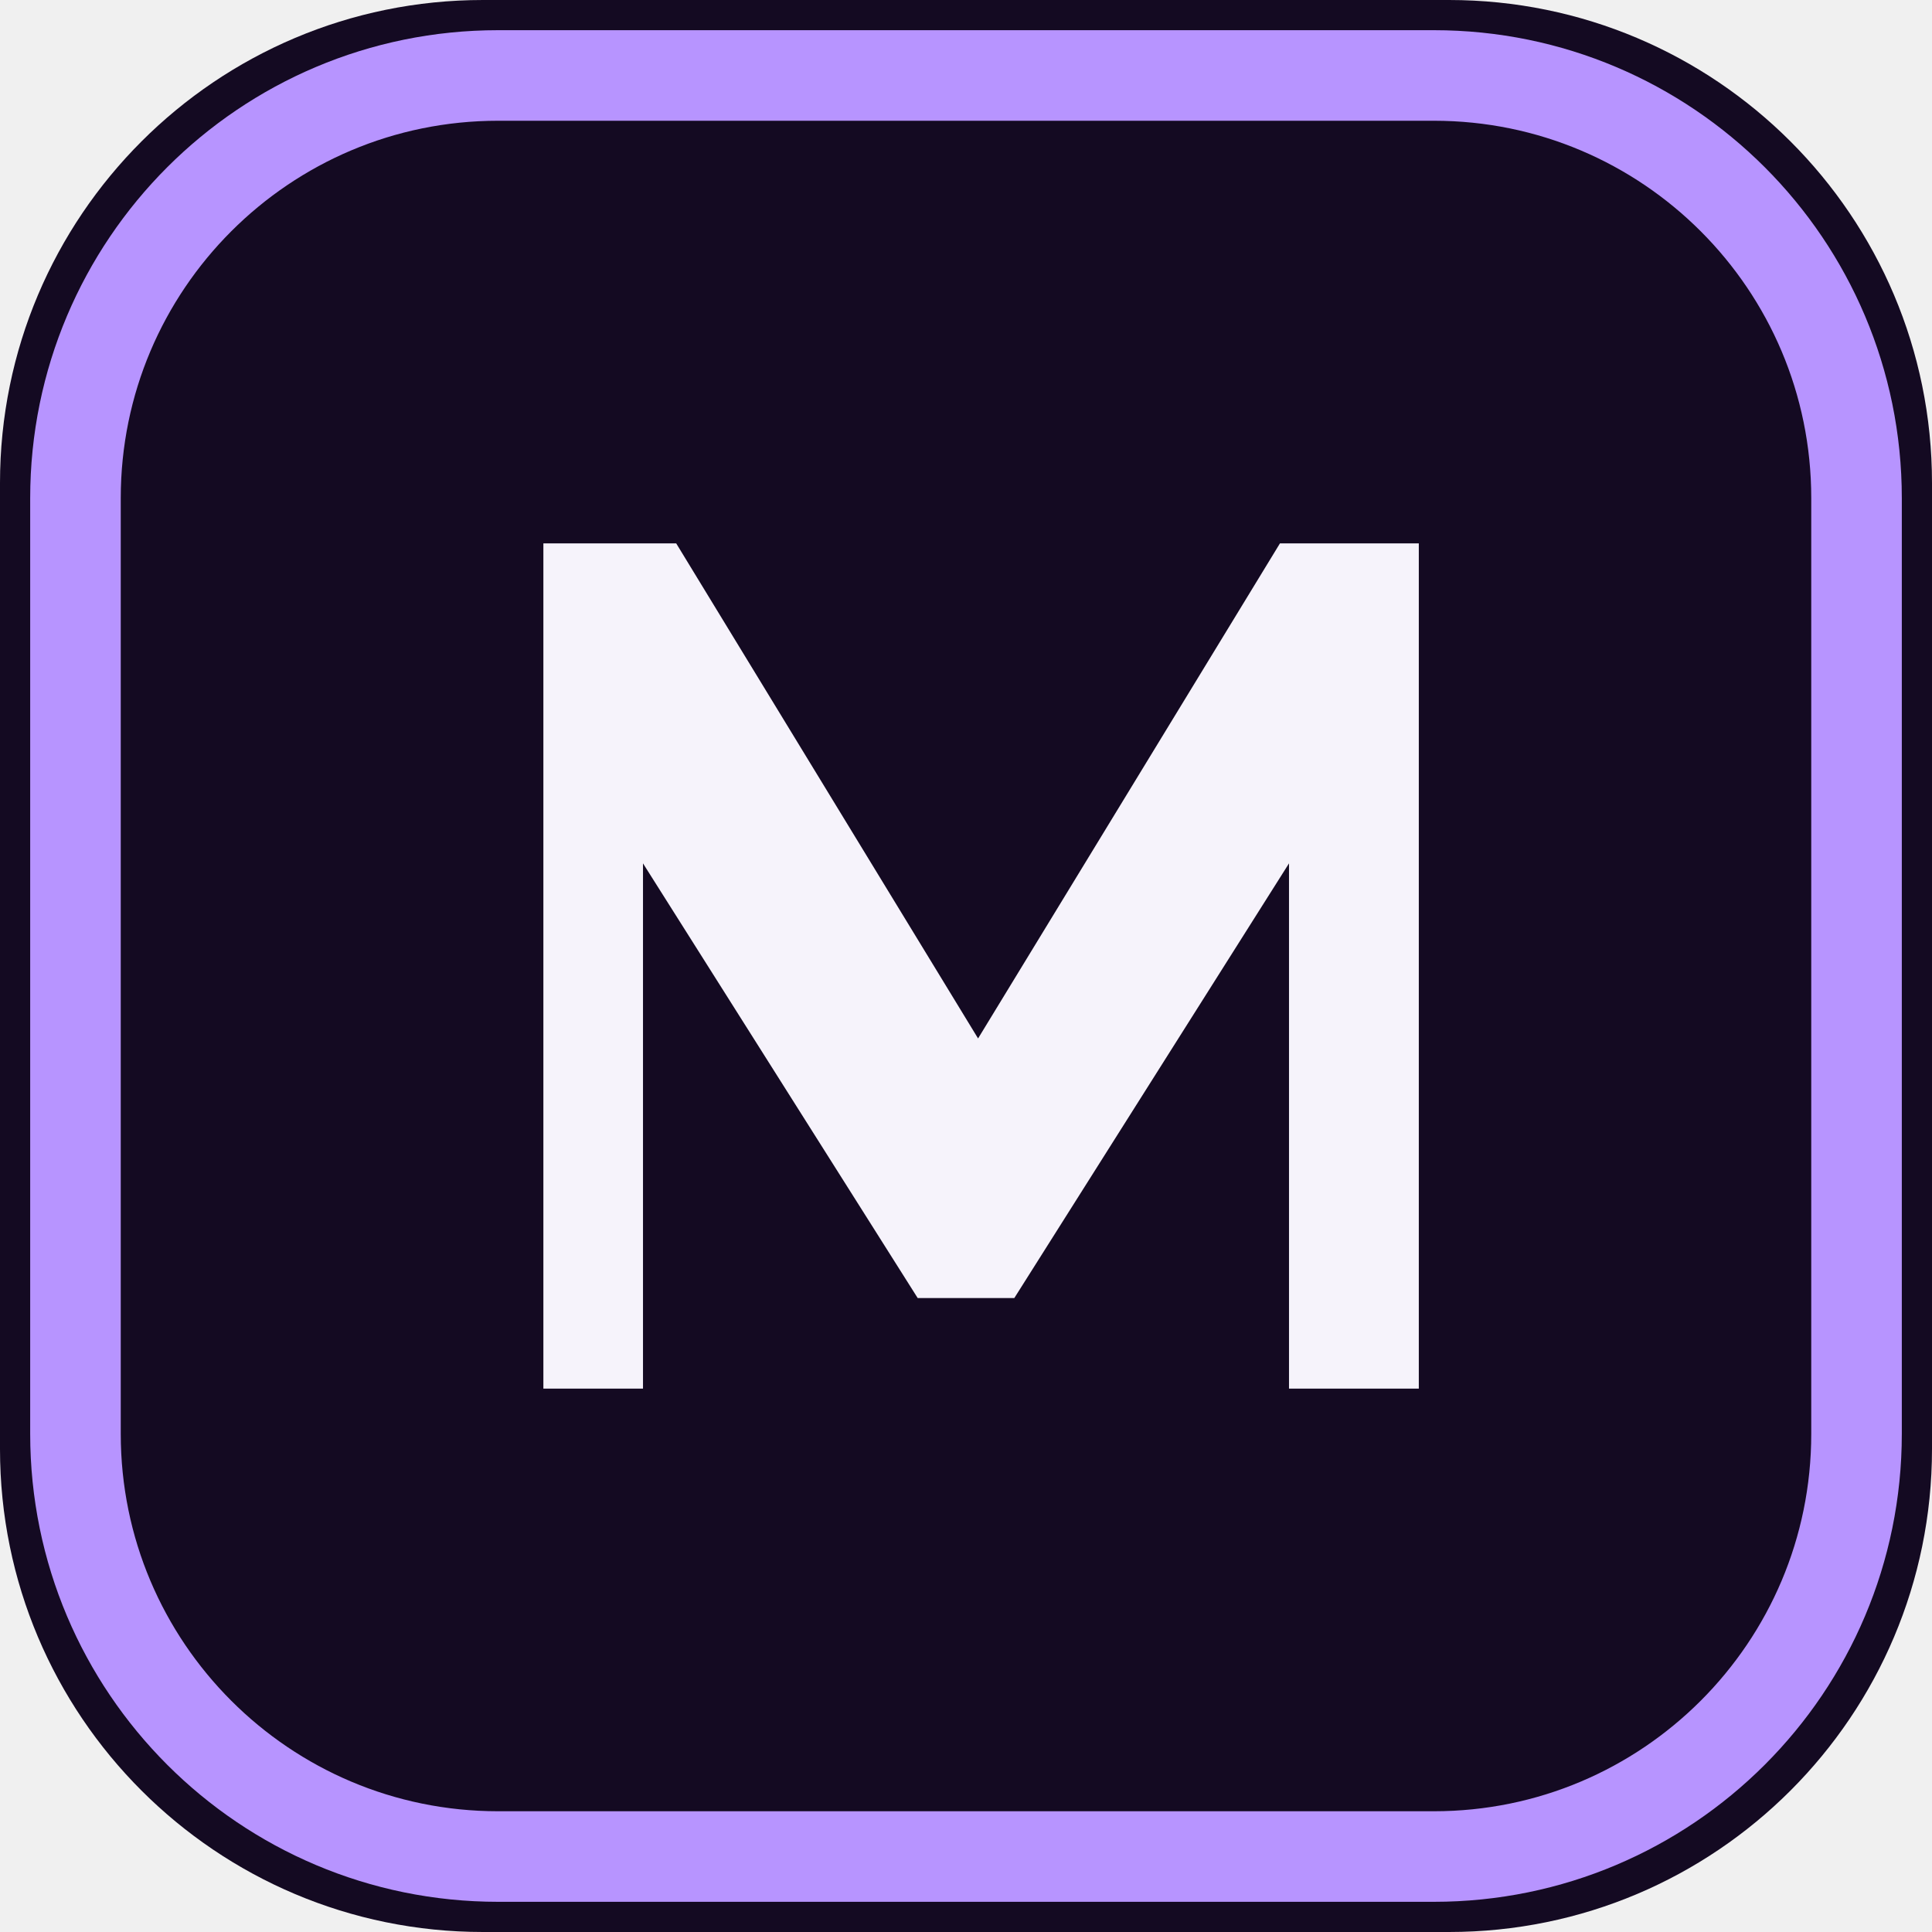
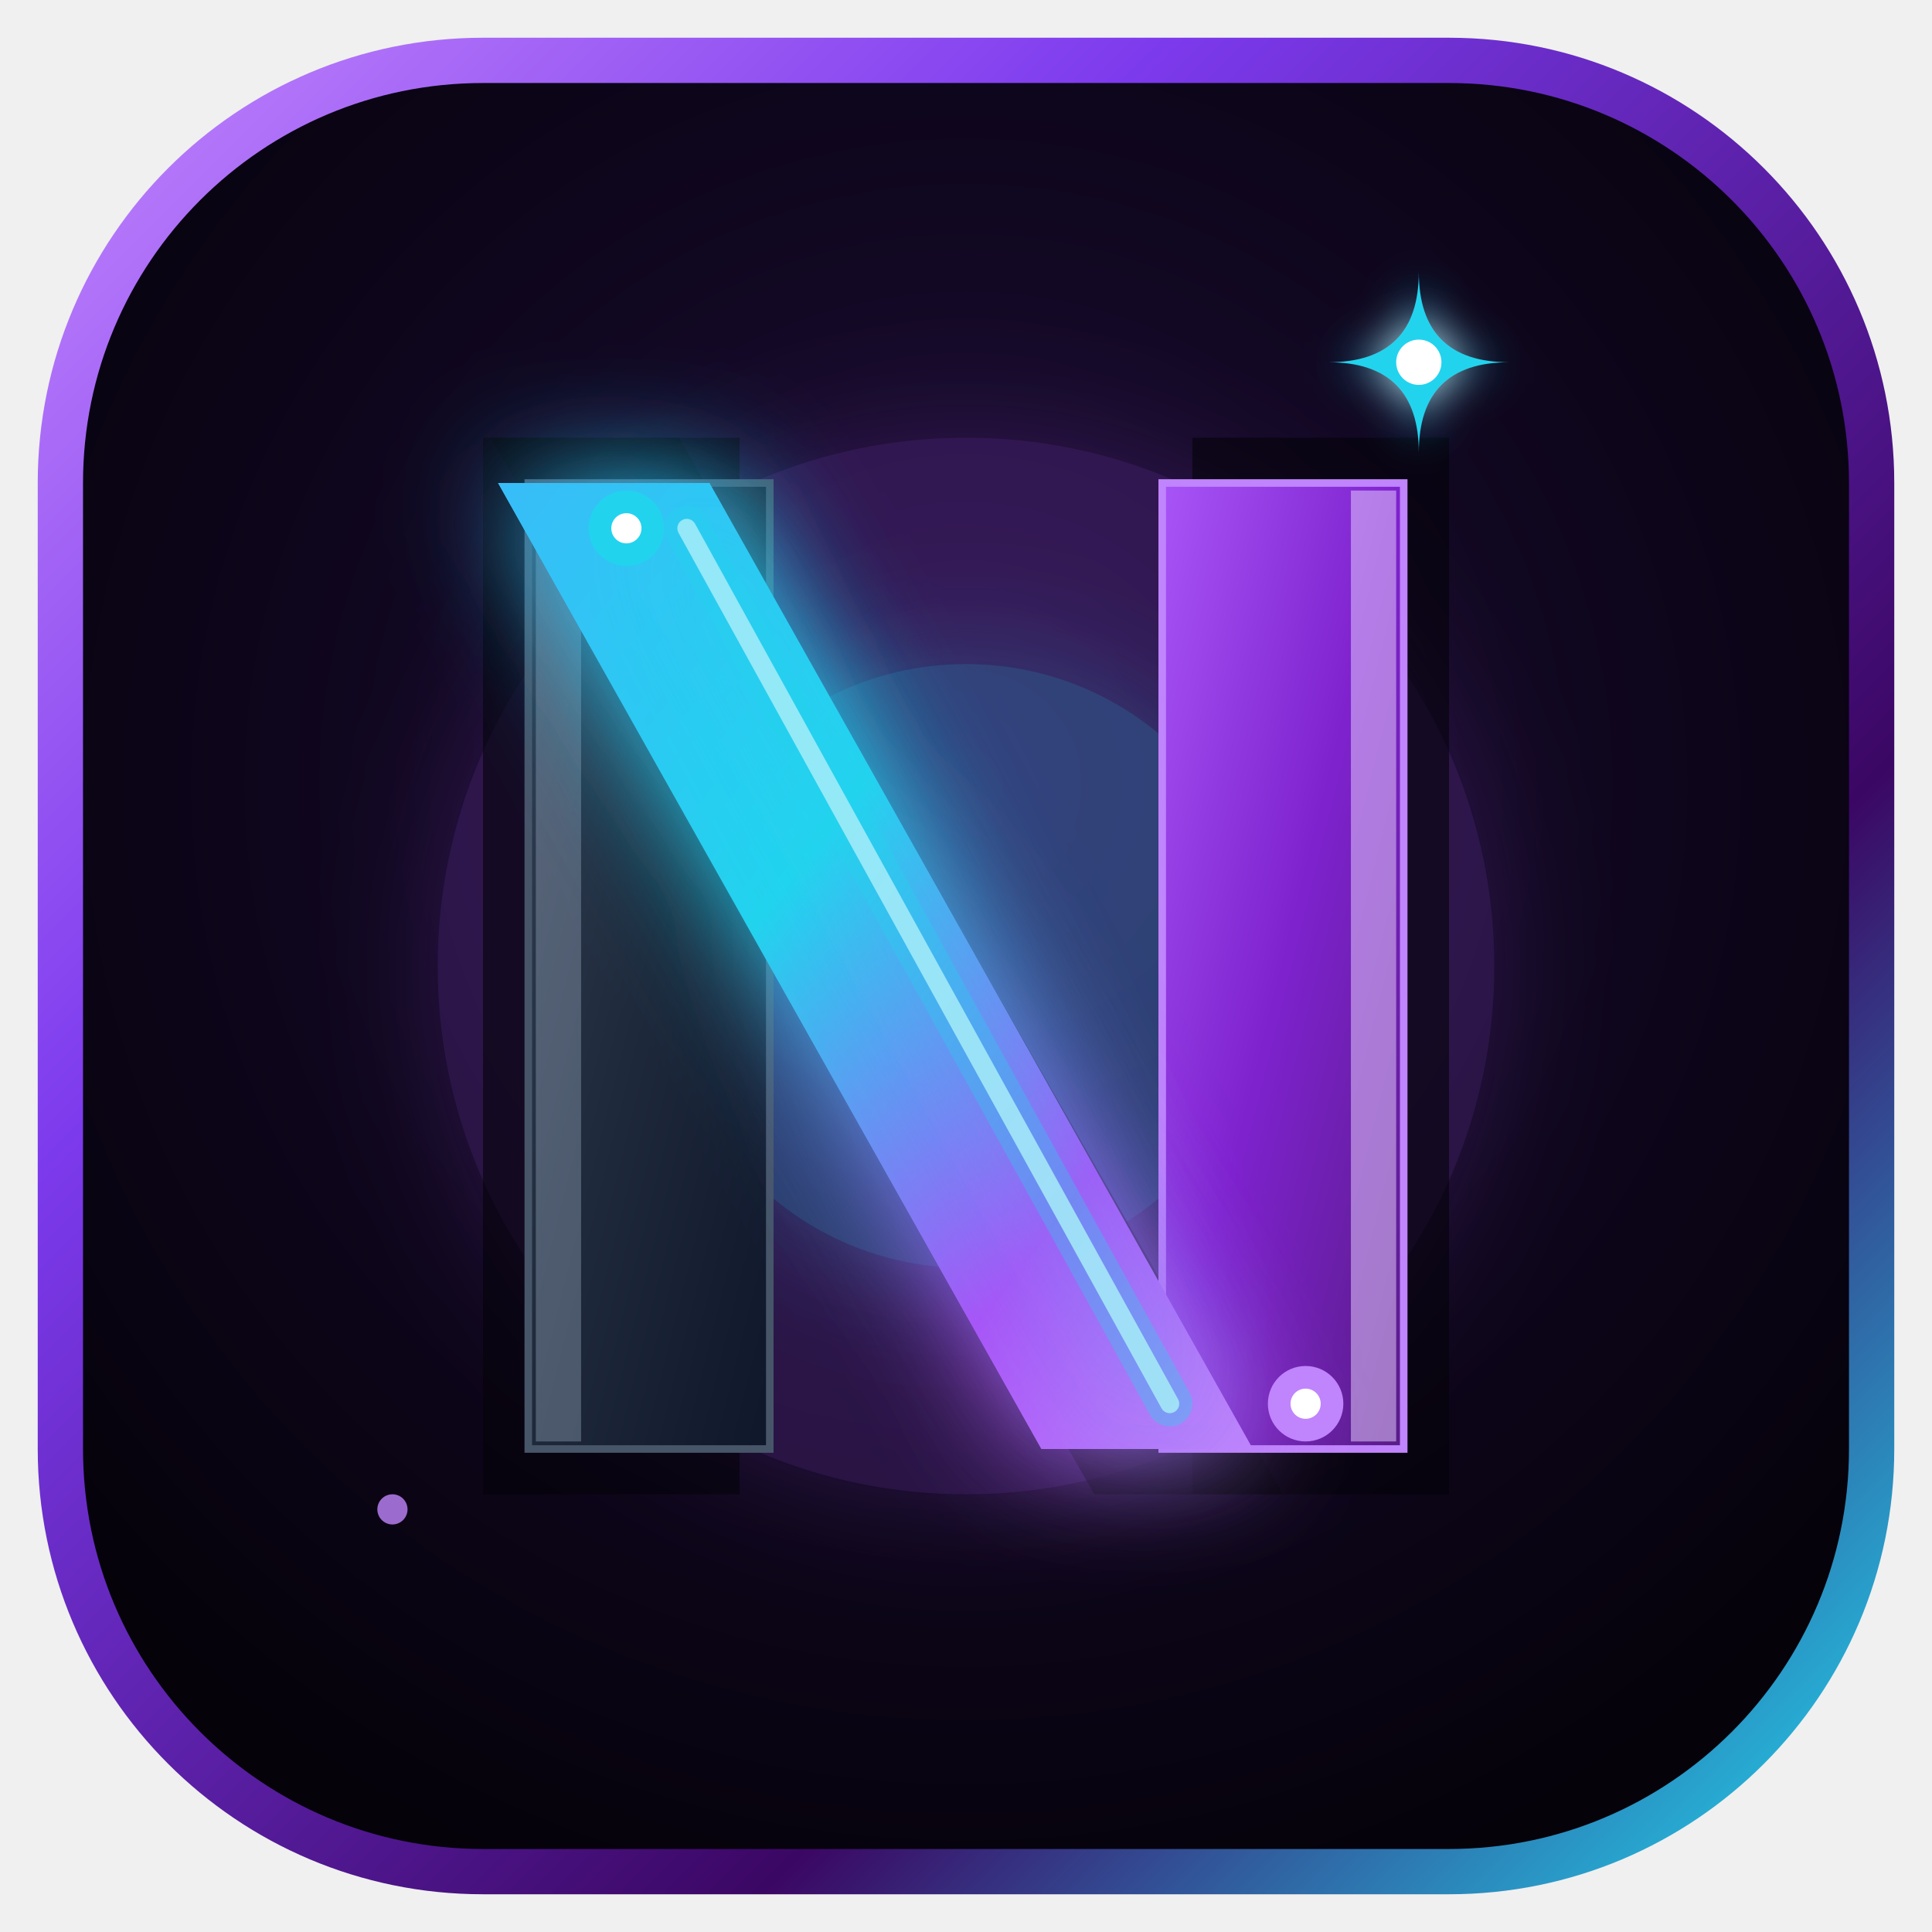
- <svg xmlns="http://www.w3.org/2000/svg" viewBox="0 0 32 32">
-   <rect width="32" height="32" rx="8" fill="#140a22" />
-   <rect x="1.25" y="1.25" width="29.5" height="29.5" rx="7" fill="none" stroke="#b794ff" stroke-width="1.5" />
-   <path d="M9 23V9h2.2l5 8.2L21.2 9H23.5v14h-2.15v-8.7l-4.55 7.2h-1.6l-4.55-7.2V23H9z" fill="#f6f3fb" />
+ <svg xmlns="http://www.w3.org/2000/svg" viewBox="0 0 512 512" width="100%" height="100%">
+   <defs>
+     <radialGradient id="bgGlow" cx="50%" cy="40%" r="65%">
+       <stop offset="0%" stop-color="#210f3c" />
+       <stop offset="50%" stop-color="#100720" />
+       <stop offset="100%" stop-color="#05020a" />
+     </radialGradient>
+     <linearGradient id="rimGrad" x1="0%" y1="0%" x2="100%" y2="100%">
+       <stop offset="0%" stop-color="#c084fc" />
+       <stop offset="30%" stop-color="#7c3aed" />
+       <stop offset="70%" stop-color="#3b0764" />
+       <stop offset="100%" stop-color="#22d3ee" />
+     </linearGradient>
+     <linearGradient id="energySlash" x1="0%" y1="0%" x2="100%" y2="100%">
+       <stop offset="0%" stop-color="#38bdf8" />
+       <stop offset="40%" stop-color="#22d3ee" />
+       <stop offset="75%" stop-color="#a855f7" />
+       <stop offset="100%" stop-color="#c084fc" />
+     </linearGradient>
+     <linearGradient id="obsidianPillar" x1="0%" y1="0%" x2="100%" y2="100%">
+       <stop offset="0%" stop-color="#334155" />
+       <stop offset="50%" stop-color="#1e293b" />
+       <stop offset="100%" stop-color="#0f172a" />
+     </linearGradient>
+     <linearGradient id="crystalPillar" x1="0%" y1="0%" x2="100%" y2="100%">
+       <stop offset="0%" stop-color="#a855f7" />
+       <stop offset="50%" stop-color="#7e22ce" />
+       <stop offset="100%" stop-color="#581c87" />
+     </linearGradient>
+     <filter id="coreGlow" x="-20%" y="-20%" width="140%" height="140%">
+       <feGaussianBlur stdDeviation="16" result="blur" />
+       <feComposite in="SourceGraphic" in2="blur" operator="over" />
+     </filter>
+     <filter id="sparkleGlow" x="-50%" y="-50%" width="200%" height="200%">
+       <feGaussianBlur stdDeviation="6" result="blur" />
+       <feComposite in="SourceGraphic" in2="blur" operator="over" />
+     </filter>
+   </defs>
+   <rect x="16" y="16" width="480" height="480" rx="112" fill="url(#bgGlow)" stroke="url(#rimGrad)" stroke-width="12" />
+   <circle cx="256" cy="256" r="140" fill="#a855f7" opacity="0.18" filter="url(#coreGlow)" />
+   <circle cx="256" cy="256" r="80" fill="#22d3ee" opacity="0.22" filter="url(#coreGlow)" />
+   <g id="nexus-emblem" transform="translate(0, 0)">
+     <path d="M128 116 L196 116 L196 396 L128 396 Z" fill="#030108" opacity="0.6" />
+     <path d="M316 116 L384 116 L384 396 L316 396 Z" fill="#030108" opacity="0.6" />
+     <path d="M180 116 L340 396 L290 396 L130 116 Z" fill="#030108" opacity="0.6" />
+     <path d="M140 128 L204 128 L204 384 L140 384 Z" fill="url(#obsidianPillar)" stroke="#475569" stroke-width="2" />
+     <path d="M142 130 L154 130 L154 382 L142 382 Z" fill="#94a3b8" opacity="0.4" />
+     <path d="M308 128 L372 128 L372 384 L308 384 Z" fill="url(#crystalPillar)" stroke="#c084fc" stroke-width="2" />
+     <path d="M358 130 L370 130 L370 382 L358 382 Z" fill="#e9d5ff" opacity="0.5" />
+     <path d="M188 128 L332 384 L276 384 L132 128 Z" fill="url(#energySlash)" filter="url(#coreGlow)" />
+     <path d="M188 128 L332 384 L276 384 L132 128 Z" fill="url(#energySlash)" />
+     <path d="M182 140 L310 372" stroke="#ffffff" stroke-width="5" stroke-linecap="round" opacity="0.85" />
+     <path d="M182 140 L310 372" stroke="#22d3ee" stroke-width="12" stroke-linecap="round" opacity="0.4" filter="url(#coreGlow)" />
+     <circle cx="166" cy="140" r="10" fill="#22d3ee" />
+     <circle cx="166" cy="140" r="4" fill="#ffffff" />
+     <circle cx="346" cy="372" r="10" fill="#c084fc" />
+     <circle cx="346" cy="372" r="4" fill="#ffffff" />
+   </g>
+   <g transform="translate(376, 96)" filter="url(#sparkleGlow)">
+     <path d="M0 -24 Q0 0 24 0 Q0 0 0 24 Q0 0 -24 0 Q0 0 0 -24 Z" fill="#22d3ee" />
+     <circle cx="0" cy="0" r="6" fill="#ffffff" />
+   </g>
+   <g transform="translate(104, 400)">
+     <circle cx="0" cy="0" r="4" fill="#c084fc" opacity="0.8" />
+   </g>
</svg>
